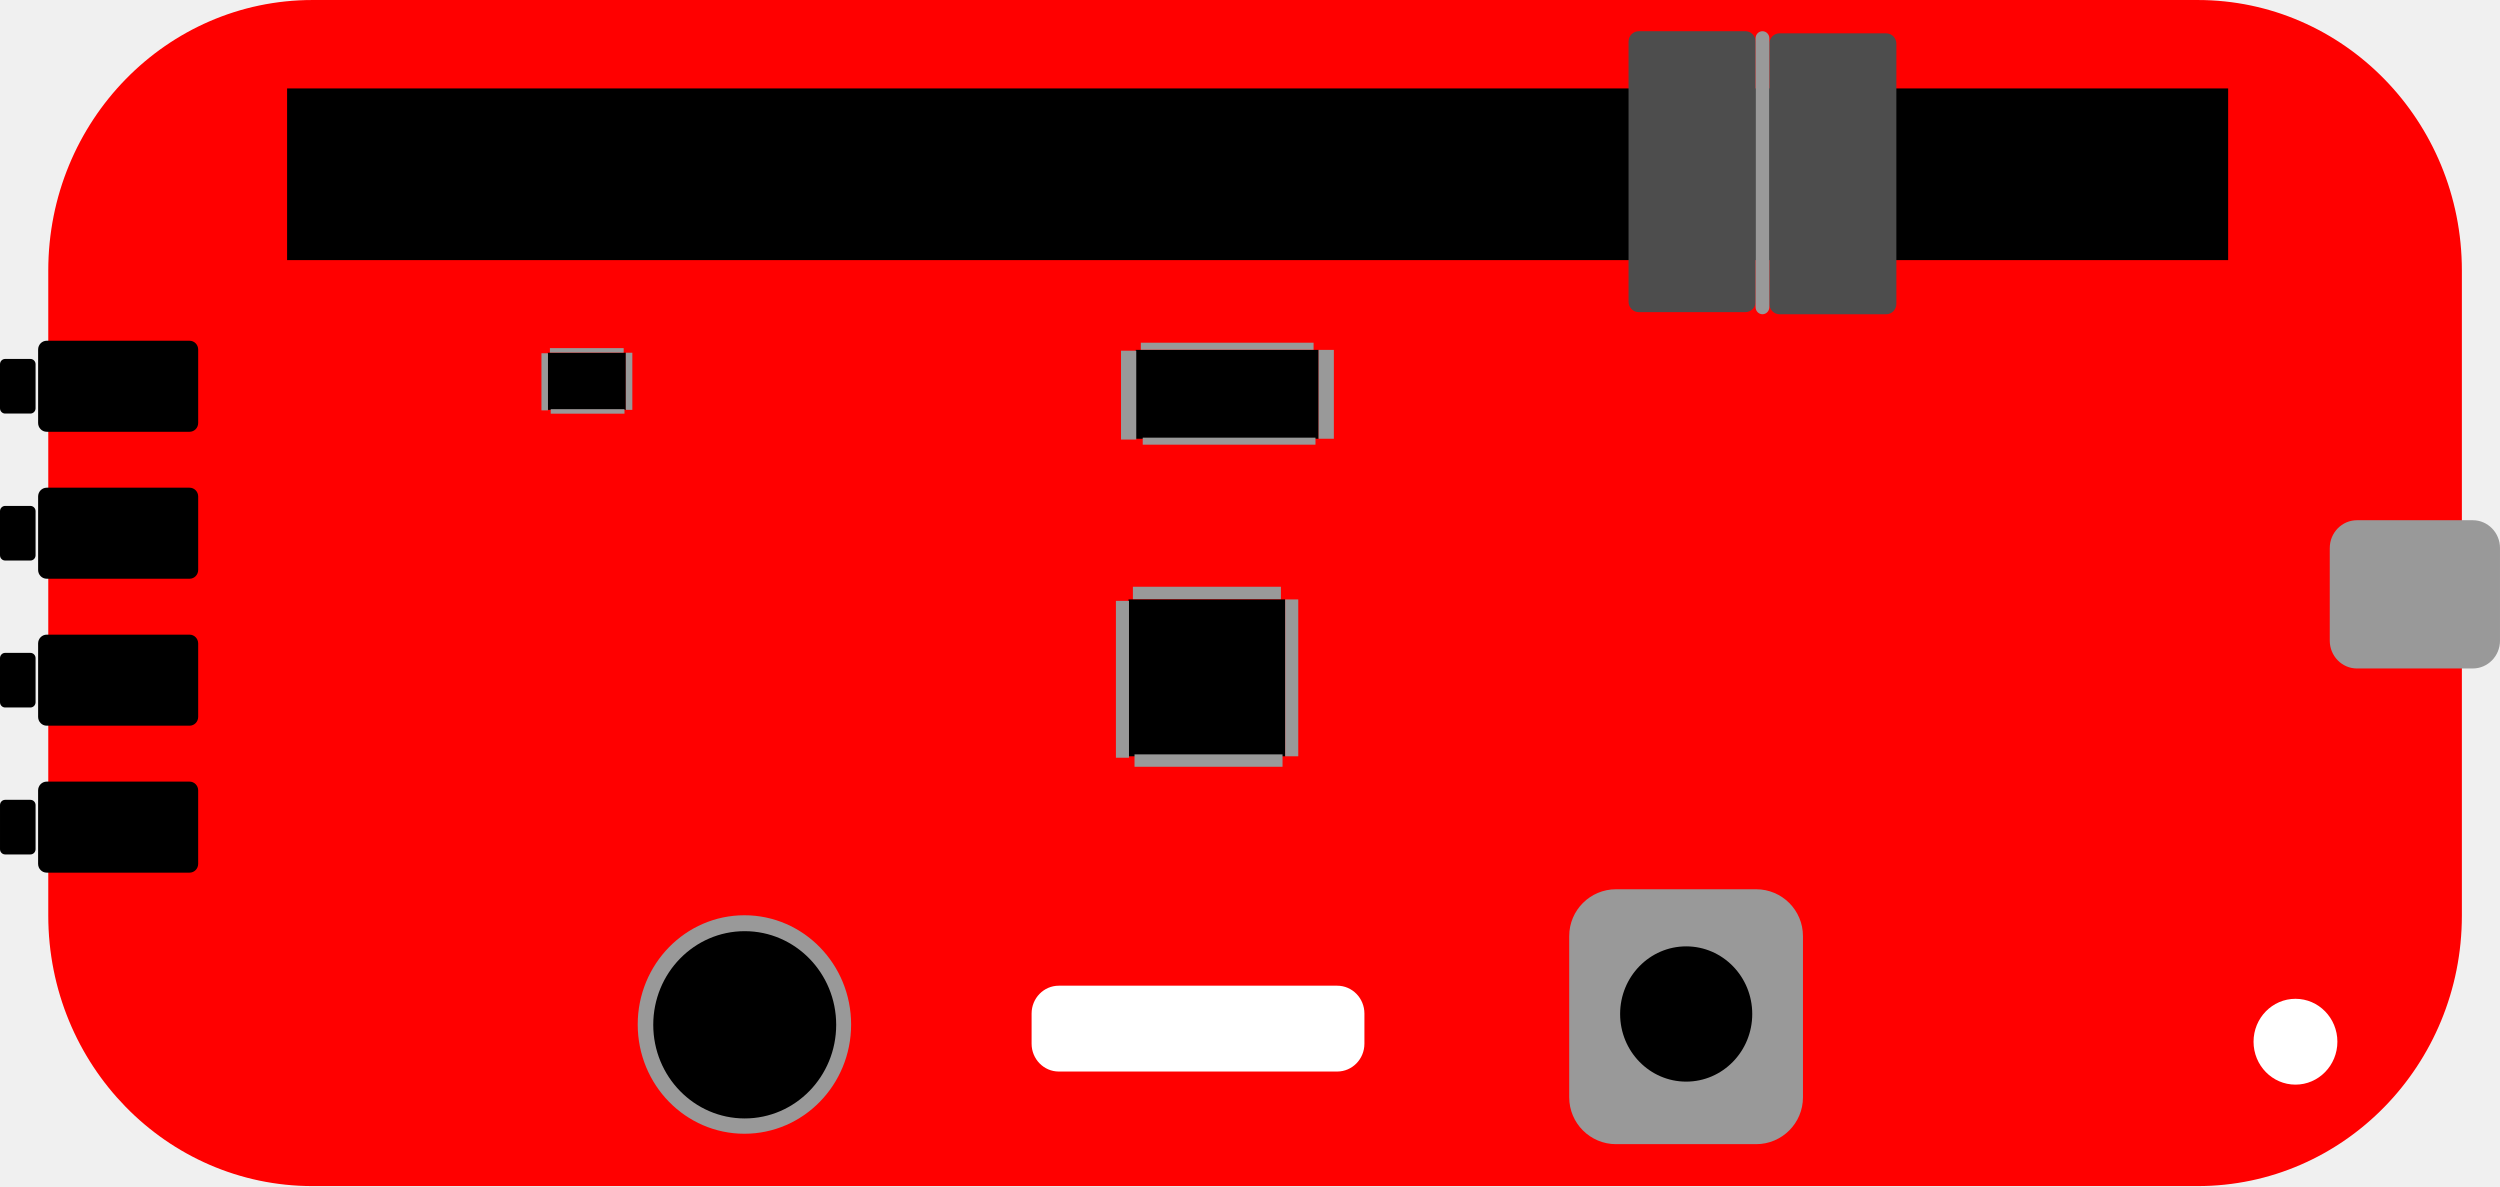
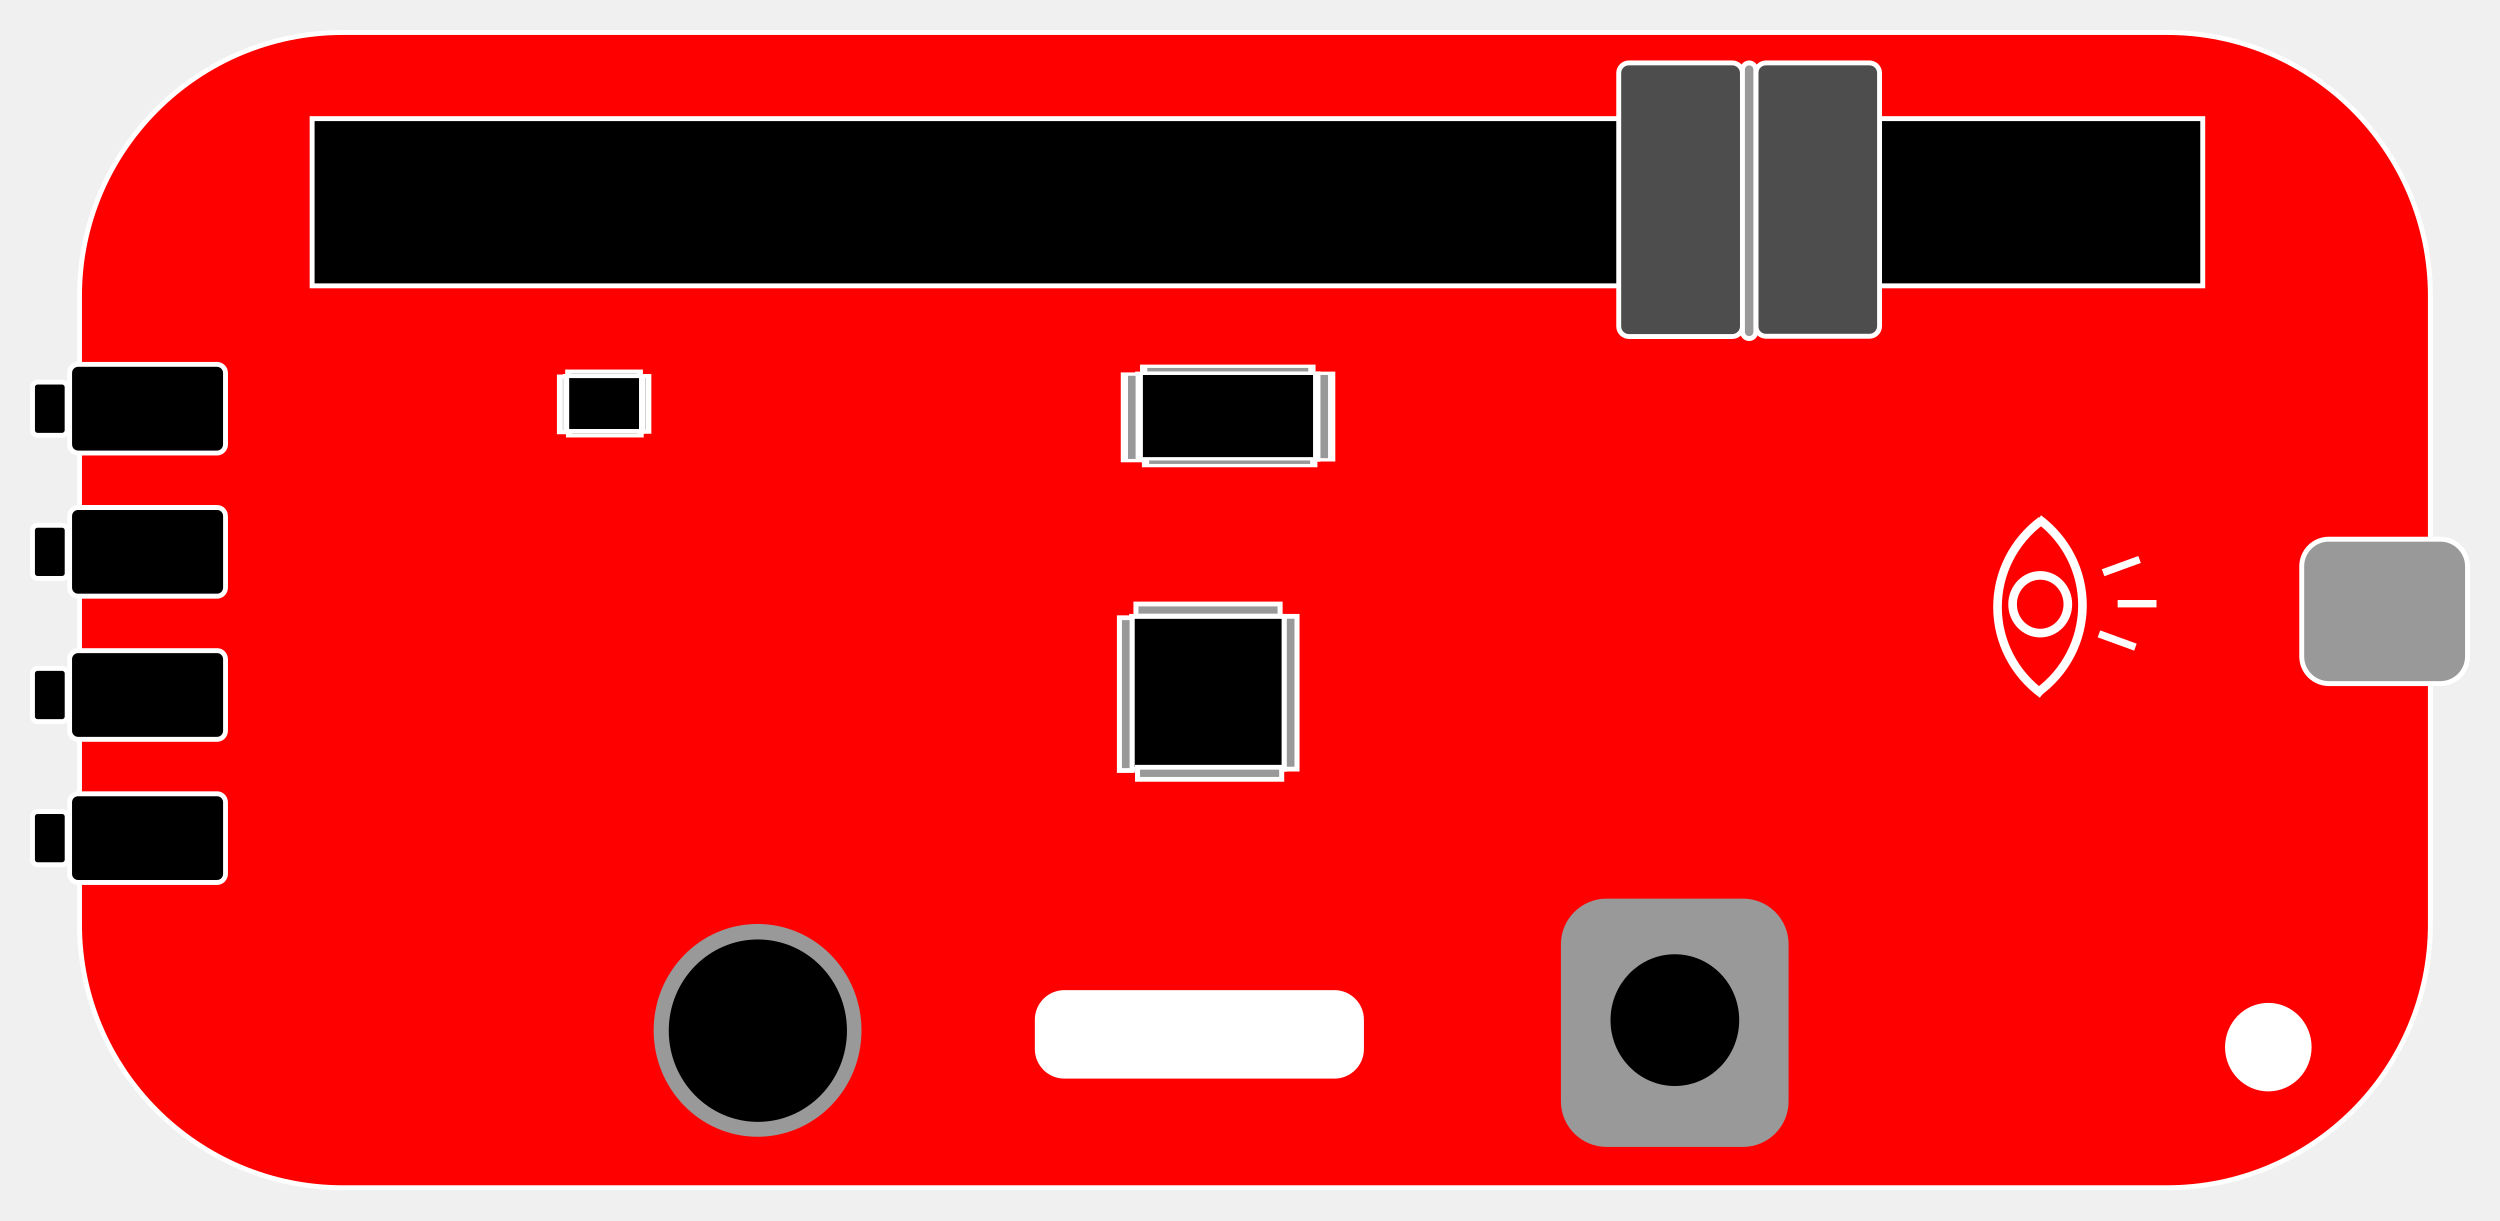
- <svg xmlns="http://www.w3.org/2000/svg" width="374.678" height="177.76" viewBox="0 0 99.134 47.032" version="1.1" id="svg6255">
+ <svg xmlns="http://www.w3.org/2000/svg" width="384.678" height="187.76" viewBox="0 0 101.779 49.678" version="1.1" id="svg6255">
  <defs id="defs6249" />
-   <g id="layer1" transform="translate(-100.2981,-86.85002)">
-     <g id="g7165" transform="matrix(0.7538864,0,0,0.7718112,84.88407,-6.644611)">
-       <g id="g9888">
-         <rect style="fill:#ff0000;stroke-width:0.265" id="rect6257" width="126.953" height="60.937" x="22.985" y="121.137" ry="13.898" />
-         <g transform="matrix(0.8567555,0,0,0.7935825,11.33666,34.16689)" id="g7187">
-           <rect ry="0" y="148.398" x="79.914" height="10.156" width="9.622" id="rect7077" style="fill:#000000;stroke-width:0.265" />
-           <rect ry="0" y="148.398" x="89.535" height="10.156" width="0.802" id="rect7085" style="fill:#999999;stroke-width:0.1" />
-           <rect ry="0" y="148.491" x="79.142" height="10.156" width="0.802" id="rect7085-3" style="fill:#999999;stroke-width:0.1" />
-           <rect transform="rotate(90)" ry="0" y="-89.371" x="158.43" height="9.087" width="0.802" id="rect7085-3-7" style="fill:#999999;stroke-width:0.094" />
-           <rect transform="rotate(90)" ry="0" y="-89.271" x="147.578" height="9.087" width="0.802" id="rect7085-3-7-5" style="fill:#999999;stroke-width:0.094" />
-         </g>
-         <g id="g7187-9" transform="matrix(0.4270221,0,0,0.2890062,15.1301,96.37082)">
-           <rect ry="0" y="148.398" x="79.914" height="10.156" width="9.622" id="rect7077-1" style="fill:#000000;stroke-width:0.265" />
-           <rect ry="0" y="148.398" x="89.535" height="10.156" width="0.802" id="rect7085-2" style="fill:#999999;stroke-width:0.1" />
-           <rect ry="0" y="148.491" x="79.142" height="10.156" width="0.802" id="rect7085-3-70" style="fill:#999999;stroke-width:0.1" />
-           <rect transform="rotate(90)" ry="0" y="-89.371" x="158.43" height="9.087" width="0.802" id="rect7085-3-7-9" style="fill:#999999;stroke-width:0.094" />
-           <rect transform="rotate(90)" ry="0" y="-89.271" x="147.578" height="9.087" width="0.802" id="rect7085-3-7-5-3" style="fill:#999999;stroke-width:0.094" />
-         </g>
-         <g id="g7187-6" transform="matrix(1,0,0,0.4495532,0.2683071,72.39958)">
-           <rect ry="0" y="148.398" x="79.914" height="10.156" width="9.622" id="rect7077-0" style="fill:#000000;stroke-width:0.265" />
-           <rect ry="0" y="148.398" x="89.535" height="10.156" width="0.802" id="rect7085-6" style="fill:#999999;stroke-width:0.1" />
-           <rect ry="0" y="148.491" x="79.142" height="10.156" width="0.802" id="rect7085-3-2" style="fill:#999999;stroke-width:0.1" />
-           <rect transform="rotate(90)" ry="0" y="-89.371" x="158.43" height="9.087" width="0.802" id="rect7085-3-7-6" style="fill:#999999;stroke-width:0.094" />
-           <rect transform="rotate(90)" ry="0" y="-89.271" x="147.578" height="9.087" width="0.802" id="rect7085-3-7-5-1" style="fill:#999999;stroke-width:0.094" />
-         </g>
-         <rect ry="0" y="125.68" x="35.547" height="8.82" width="102.097" id="rect7249" style="fill:#000000;stroke-width:0.233" />
-         <rect ry="0.535" y="122.74" x="106.106" height="14.433" width="6.682" id="rect7255" style="fill:#4d4d4d;stroke-width:0.265" />
-         <rect ry="0.535" y="122.849" x="113.511" height="14.433" width="6.682" id="rect7255-8" style="fill:#4d4d4d;stroke-width:0.265" />
-         <rect ry="0.362" y="122.74" x="112.788" height="14.541" width="0.723" id="rect7272" style="fill:#999999;stroke-width:0.265" />
-         <rect ry="0.271" y="139.578" x="20.446" height="2.806" width="1.871" id="rect7274" style="fill:#000000;stroke-width:0.229" />
-         <rect ry="0.452" y="138.643" x="22.451" height="4.677" width="8.419" id="rect7274-7" style="fill:#000000;stroke-width:0.628" />
-         <g transform="translate(-0.4009043)" id="g7373">
-           <rect style="fill:#000000;stroke-width:0.229" id="rect7274-9" width="1.871" height="2.806" x="20.847" y="147.129" ry="0.271" />
-           <rect style="fill:#000000;stroke-width:0.628" id="rect7274-7-2" width="8.419" height="4.677" x="22.852" y="146.193" ry="0.452" />
-         </g>
-         <g transform="translate(1.46998,2.071346)" id="g7364">
-           <rect style="fill:#000000;stroke-width:0.229" id="rect7274-0" width="1.871" height="2.806" x="18.976" y="152.608" ry="0.271" />
-           <rect style="fill:#000000;stroke-width:0.628" id="rect7274-7-23" width="8.419" height="4.677" x="20.981" y="151.672" ry="0.452" />
-         </g>
-         <g transform="translate(1.737251,2.004521)" id="g7369">
-           <g id="g7336">
-             <rect ry="0.271" y="160.225" x="18.709" height="2.806" width="1.871" id="rect7274-75" style="fill:#000000;stroke-width:0.229" />
-             <rect ry="0.452" y="159.289" x="20.713" height="4.677" width="8.419" id="rect7274-7-9" style="fill:#000000;stroke-width:0.628" />
-           </g>
-         </g>
-         <rect ry="1.431" y="147.864" x="142.989" height="7.617" width="8.954" id="rect7377" style="fill:#999999;stroke-width:0.292" />
-         <circle r="2.205" cy="174.657" cx="141.185" id="path7410" style="fill:#ffffff;stroke-width:0.265" />
-         <rect ry="1.431" y="171.779" x="74.707" height="4.41" width="17.506" id="rect7412" style="fill:#ffffff;stroke-width:0.265" />
+   <g id="layer1" transform="translate(-98.9752,-85.5271)">
+     <rect style="fill:#ff0000;stroke:#ffffff;stroke-width:0.2;stroke-miterlimit:4;stroke-dasharray:none;stroke-opacity:1" id="rect6257" width="95.708" height="47.032" x="102.212" y="86.85" ry="10.727" />
+     <g transform="matrix(0.6458964,0,0,0.6124959,93.43062,19.72578)" id="g7187" style="stroke:#ffffff;stroke-width:0.318;stroke-miterlimit:4;stroke-dasharray:none;stroke-opacity:1">
+       <rect ry="0" y="148.398" x="79.914" height="10.156" width="9.622" id="rect7077" style="fill:#000000;stroke:#ffffff;stroke-width:0.318;stroke-miterlimit:4;stroke-dasharray:none;stroke-opacity:1" />
+       <rect ry="0" y="148.398" x="89.535" height="10.156" width="0.802" id="rect7085" style="fill:#999999;stroke:#ffffff;stroke-width:0.318;stroke-miterlimit:4;stroke-dasharray:none;stroke-opacity:1" />
+       <rect ry="0" y="148.491" x="79.142" height="10.156" width="0.802" id="rect7085-3" style="fill:#999999;stroke:#ffffff;stroke-width:0.318;stroke-miterlimit:4;stroke-dasharray:none;stroke-opacity:1" />
+       <rect transform="rotate(90)" ry="0" y="-89.371" x="158.43" height="9.087" width="0.802" id="rect7085-3-7" style="fill:#999999;stroke:#ffffff;stroke-width:0.318;stroke-miterlimit:4;stroke-dasharray:none;stroke-opacity:1" />
+       <rect transform="rotate(90)" ry="0" y="-89.271" x="147.578" height="9.087" width="0.802" id="rect7085-3-7-5" style="fill:#999999;stroke:#ffffff;stroke-width:0.318;stroke-miterlimit:4;stroke-dasharray:none;stroke-opacity:1" />
+     </g>
+     <g id="g7187-9" transform="matrix(0.3219262,0,0,0.2230583,96.29045,67.73547)" style="stroke:#ffffff;stroke-width:0.746;stroke-miterlimit:4;stroke-dasharray:none;stroke-opacity:1">
+       <rect ry="0" y="148.398" x="79.914" height="10.156" width="9.622" id="rect7077-1" style="fill:#000000;stroke:#ffffff;stroke-width:0.746;stroke-miterlimit:4;stroke-dasharray:none;stroke-opacity:1" />
+       <rect ry="0" y="148.398" x="89.535" height="10.156" width="0.802" id="rect7085-2" style="fill:#999999;stroke:#ffffff;stroke-width:0.746;stroke-miterlimit:4;stroke-dasharray:none;stroke-opacity:1" />
+       <rect ry="0" y="148.491" x="79.142" height="10.156" width="0.802" id="rect7085-3-70" style="fill:#999999;stroke:#ffffff;stroke-width:0.746;stroke-miterlimit:4;stroke-dasharray:none;stroke-opacity:1" />
+       <rect transform="rotate(90)" ry="0" y="-89.371" x="158.43" height="9.087" width="0.802" id="rect7085-3-7-9" style="fill:#999999;stroke:#ffffff;stroke-width:0.746;stroke-miterlimit:4;stroke-dasharray:none;stroke-opacity:1" />
+       <rect transform="rotate(90)" ry="0" y="-89.271" x="147.578" height="9.087" width="0.802" id="rect7085-3-7-5-3" style="fill:#999999;stroke:#ffffff;stroke-width:0.746;stroke-miterlimit:4;stroke-dasharray:none;stroke-opacity:1" />
+     </g>
+     <g id="g7187-6" transform="matrix(0.7538864,0,0,0.3469702,85.08634,49.2342)" style="stroke:#ffffff;stroke-width:0.391;stroke-miterlimit:4;stroke-dasharray:none;stroke-opacity:1">
+       <rect ry="0" y="148.398" x="79.914" height="10.156" width="9.622" id="rect7077-0" style="fill:#000000;stroke:#ffffff;stroke-width:0.391;stroke-miterlimit:4;stroke-dasharray:none;stroke-opacity:1" />
+       <rect ry="0" y="148.398" x="89.535" height="10.156" width="0.802" id="rect7085-6" style="fill:#999999;stroke:#ffffff;stroke-width:0.391;stroke-miterlimit:4;stroke-dasharray:none;stroke-opacity:1" />
+       <rect ry="0" y="148.491" x="79.142" height="10.156" width="0.802" id="rect7085-3-2" style="fill:#999999;stroke:#ffffff;stroke-width:0.391;stroke-miterlimit:4;stroke-dasharray:none;stroke-opacity:1" />
+       <rect transform="rotate(90)" ry="0" y="-89.371" x="158.43" height="9.087" width="0.802" id="rect7085-3-7-6" style="fill:#999999;stroke:#ffffff;stroke-width:0.391;stroke-miterlimit:4;stroke-dasharray:none;stroke-opacity:1" />
+       <rect transform="rotate(90)" ry="0" y="-89.271" x="147.578" height="9.087" width="0.802" id="rect7085-3-7-5-1" style="fill:#999999;stroke:#ffffff;stroke-width:0.391;stroke-miterlimit:4;stroke-dasharray:none;stroke-opacity:1" />
+     </g>
+     <rect ry="0" y="90.357" x="111.682" height="6.807" width="76.97" id="rect7249" style="fill:#000000;stroke:#ffffff;stroke-width:0.2;stroke-miterlimit:4;stroke-dasharray:none;stroke-opacity:1" />
+     <rect ry="0.413" y="88.088" x="164.876" height="11.139" width="5.037" id="rect7255" style="fill:#4d4d4d;stroke:#ffffff;stroke-width:0.2;stroke-miterlimit:4;stroke-dasharray:none;stroke-opacity:1" />
+     <rect ry="0.412" y="88.088" x="170.458" height="11.129" width="5.037" id="rect7255-8" style="fill:#4d4d4d;stroke:#ffffff;stroke-width:0.2;stroke-miterlimit:4;stroke-dasharray:none;stroke-opacity:1" />
+     <rect ry="0.279" y="88.088" x="169.913" height="11.223" width="0.545" id="rect7272" style="fill:#999999;stroke:#ffffff;stroke-width:0.2;stroke-miterlimit:4;stroke-dasharray:none;stroke-opacity:1" />
+     <rect ry="0.209" y="101.083" x="100.298" height="2.166" width="1.41" id="rect7274" style="fill:#000000;stroke:#ffffff;stroke-width:0.2;stroke-miterlimit:4;stroke-dasharray:none;stroke-opacity:1" />
+     <rect ry="0.349" y="100.361" x="101.809" height="3.61" width="6.347" id="rect7274-7" style="fill:#000000;stroke:#ffffff;stroke-width:0.2;stroke-miterlimit:4;stroke-dasharray:none;stroke-opacity:1" />
+     <g transform="matrix(0.7538864,0,0,0.7718112,84.58183,-6.644611)" id="g7373" style="stroke:#ffffff;stroke-width:0.262;stroke-miterlimit:4;stroke-dasharray:none;stroke-opacity:1">
+       <rect style="fill:#000000;stroke:#ffffff;stroke-width:0.262;stroke-miterlimit:4;stroke-dasharray:none;stroke-opacity:1" id="rect7274-9" width="1.871" height="2.806" x="20.847" y="147.129" ry="0.271" />
+       <rect style="fill:#000000;stroke:#ffffff;stroke-width:0.262;stroke-miterlimit:4;stroke-dasharray:none;stroke-opacity:1" id="rect7274-7-2" width="8.419" height="4.677" x="22.852" y="146.193" ry="0.452" />
+     </g>
+     <g transform="matrix(0.7538864,0,0,0.7718112,85.99226,-5.045923)" id="g7364" style="stroke:#ffffff;stroke-width:0.262;stroke-miterlimit:4;stroke-dasharray:none;stroke-opacity:1">
+       <rect style="fill:#000000;stroke:#ffffff;stroke-width:0.262;stroke-miterlimit:4;stroke-dasharray:none;stroke-opacity:1" id="rect7274-0" width="1.871" height="2.806" x="18.976" y="152.608" ry="0.271" />
+       <rect style="fill:#000000;stroke:#ffffff;stroke-width:0.262;stroke-miterlimit:4;stroke-dasharray:none;stroke-opacity:1" id="rect7274-7-23" width="8.419" height="4.677" x="20.981" y="151.672" ry="0.452" />
+     </g>
+     <g transform="matrix(0.7538864,0,0,0.7718112,86.19376,-5.097499)" id="g7369" style="stroke:#ffffff;stroke-width:0.262;stroke-miterlimit:4;stroke-dasharray:none;stroke-opacity:1">
+       <g id="g7336" style="stroke:#ffffff;stroke-width:0.262;stroke-miterlimit:4;stroke-dasharray:none;stroke-opacity:1">
+         <rect ry="0.271" y="160.225" x="18.709" height="2.806" width="1.871" id="rect7274-75" style="fill:#000000;stroke:#ffffff;stroke-width:0.262;stroke-miterlimit:4;stroke-dasharray:none;stroke-opacity:1" />
+         <rect ry="0.452" y="159.289" x="20.713" height="4.677" width="8.419" id="rect7274-7-9" style="fill:#000000;stroke:#ffffff;stroke-width:0.262;stroke-miterlimit:4;stroke-dasharray:none;stroke-opacity:1" />
      </g>
    </g>
+     <rect ry="1.104" y="107.478" x="192.682" height="5.879" width="6.75" id="rect7377" style="fill:#999999;stroke:#ffffff;stroke-width:0.2;stroke-miterlimit:4;stroke-dasharray:none;stroke-opacity:1" />
+     <ellipse cy="128.158" cx="191.322" id="path7410" style="fill:#ffffff;stroke:#ffffff;stroke-width:0.2;stroke-miterlimit:4;stroke-dasharray:none;stroke-opacity:1" rx="1.662" ry="1.702" />
+     <rect ry="1.104" y="125.936" x="141.205" height="3.404" width="13.198" id="rect7412" style="fill:#ffffff;stroke:#ffffff;stroke-width:0.2;stroke-miterlimit:4;stroke-dasharray:none;stroke-opacity:1" />
    <ellipse style="fill:#999999;stroke-width:0.223" id="path7066" cx="129.817" cy="127.475" rx="4.231" ry="4.332" />
    <rect style="fill:#999999;stroke-width:0.209" id="rect7068" width="9.269" height="10.108" x="162.523" y="122.112" ry="1.857" />
    <g id="g7075" transform="matrix(0.6322918,0,0,0.6473256,93.05802,16.03104)">
      <circle r="4.143" cy="171.517" cx="117.198" id="path7070" style="fill:#000000;stroke-width:0.265" />
    </g>
    <ellipse style="fill:#000000;stroke-width:0.208" id="path7072" cx="129.829" cy="127.487" rx="3.627" ry="3.713" />
+     <ellipse style="fill:none;fill-opacity:1;fill-rule:nonzero;stroke:#ffffff;stroke-width:0.352;stroke-miterlimit:4;stroke-dasharray:none;stroke-opacity:1" id="path5750" cx="182.036" cy="110.127" rx="1.125" ry="1.175" />
+     <path style="fill:none;fill-opacity:1;fill-rule:nonzero;stroke:#ffffff;stroke-width:0.352;stroke-miterlimit:4;stroke-dasharray:none;stroke-opacity:1" id="path5756" d="m 181.965,106.647 a 4.495,4.412 0 0 1 1.791,3.547 4.495,4.412 0 0 1 -1.828,3.529" />
+     <path style="fill:none;fill-opacity:1;fill-rule:nonzero;stroke:#ffffff;stroke-width:0.352;stroke-miterlimit:4;stroke-dasharray:none;stroke-opacity:1" id="path5756-7" d="m -182.088,106.716 a 4.495,4.412 0 0 1 1.791,3.547 4.495,4.412 0 0 1 -1.828,3.529" transform="scale(-1,1)" />
+     <path style="fill:none;stroke:#ffffff;stroke-width:0.301;stroke-linecap:butt;stroke-linejoin:miter;stroke-miterlimit:4;stroke-dasharray:none;stroke-opacity:1" d="m 185.188,110.105 h 1.582" id="path5775" />
+     <path style="fill:none;stroke:#ffffff;stroke-width:0.301;stroke-linecap:butt;stroke-linejoin:miter;stroke-miterlimit:4;stroke-dasharray:none;stroke-opacity:1" d="m 184.595,108.844 1.486,-0.541" id="path5775-5" />
+     <path style="fill:none;stroke:#ffffff;stroke-width:0.301;stroke-linecap:butt;stroke-linejoin:miter;stroke-miterlimit:4;stroke-dasharray:none;stroke-opacity:1" d="m 184.426,111.333 1.486,0.541" id="path5775-5-3" />
  </g>
</svg>
